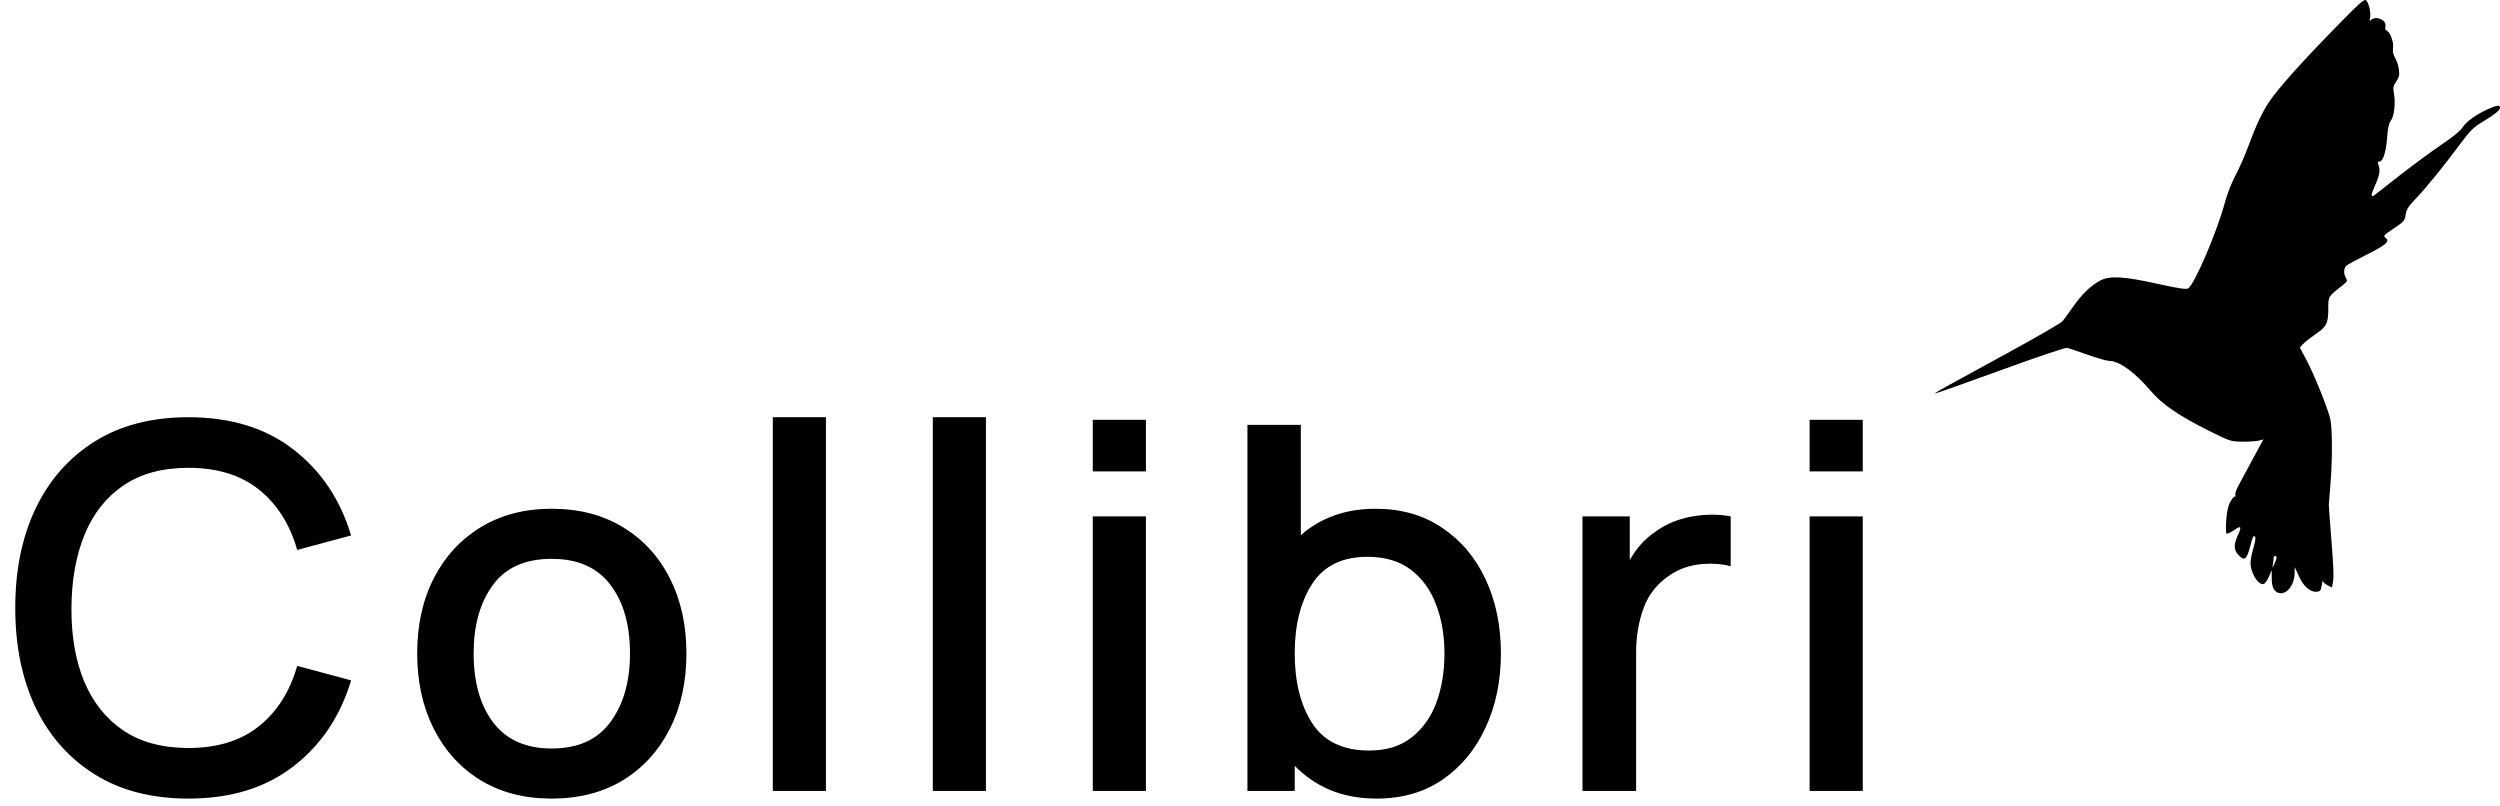
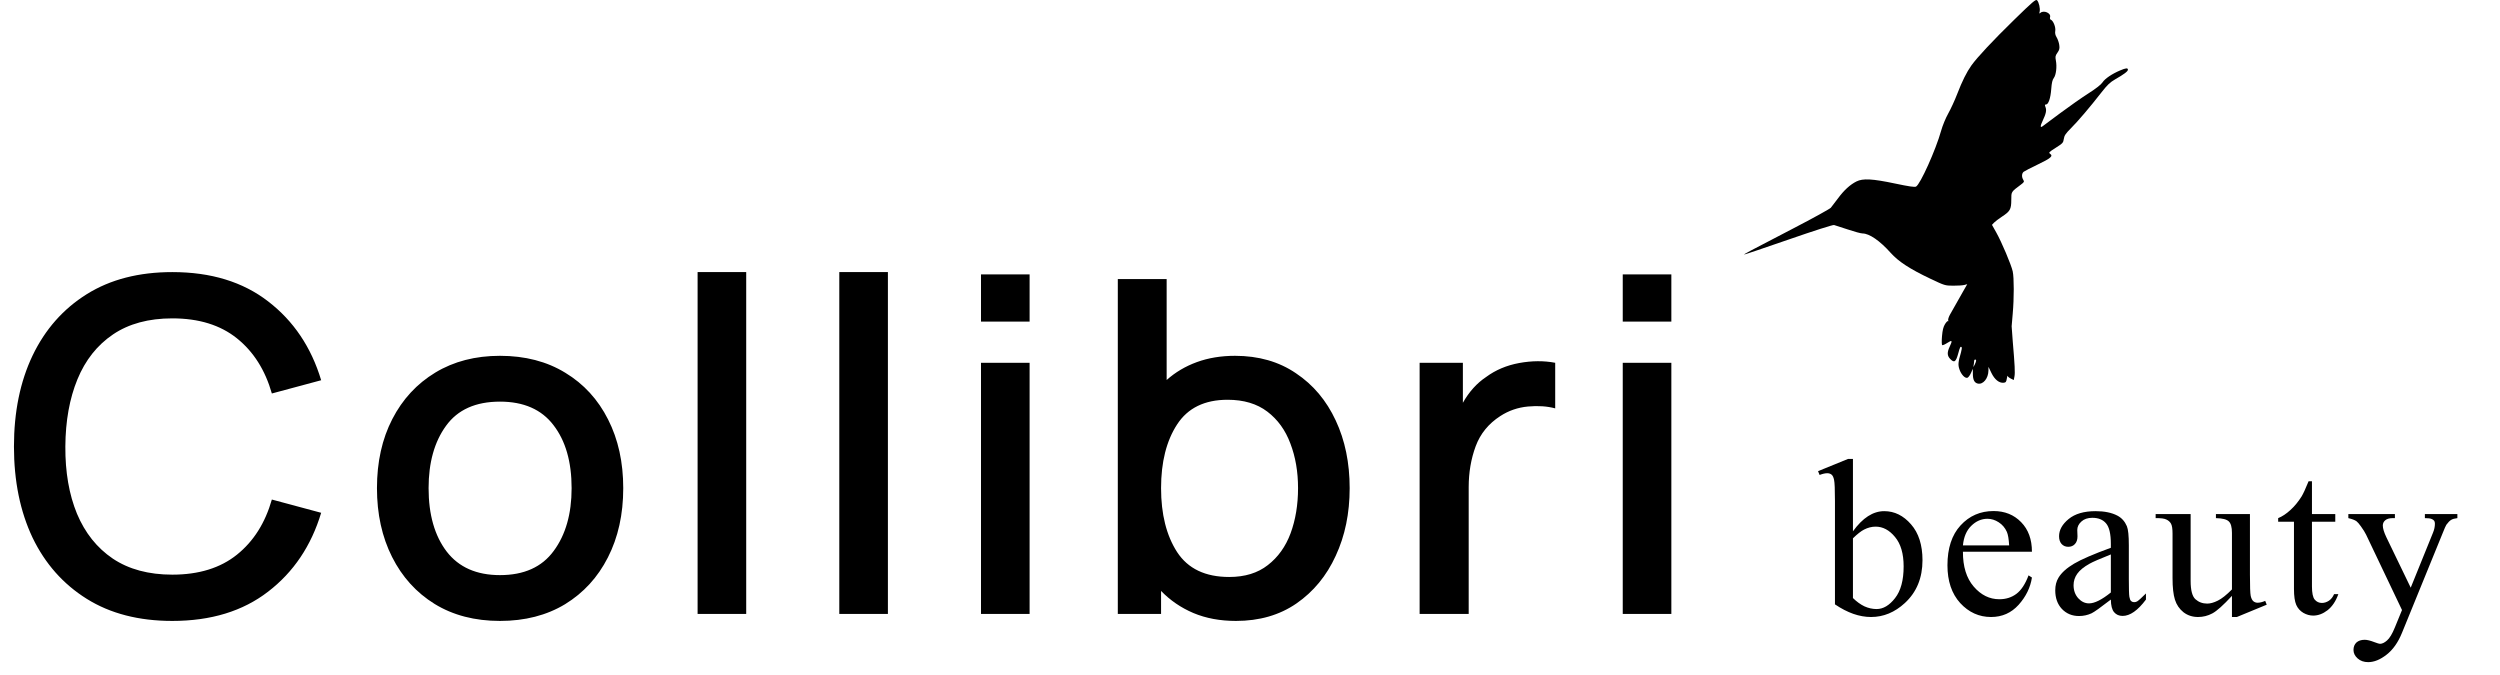
- <svg xmlns="http://www.w3.org/2000/svg" width="177" height="57" viewBox="0 0 177 57" fill="none">
-   <path d="M13.338 56.54C16.326 56.54 18.798 55.784 20.754 54.272C22.722 52.76 24.09 50.726 24.858 48.17L21.042 47.144C20.526 48.956 19.626 50.378 18.342 51.41C17.058 52.442 15.39 52.958 13.338 52.958C11.502 52.958 9.966 52.544 8.73 51.716C7.506 50.888 6.582 49.73 5.958 48.242C5.346 46.754 5.046 45.02 5.058 43.04C5.07 41.06 5.382 39.326 5.994 37.838C6.606 36.35 7.524 35.192 8.748 34.364C9.972 33.536 11.502 33.122 13.338 33.122C15.39 33.122 17.058 33.638 18.342 34.67C19.626 35.702 20.526 37.124 21.042 38.936L24.858 37.91C24.09 35.354 22.722 33.32 20.754 31.808C18.798 30.296 16.326 29.54 13.338 29.54C10.746 29.54 8.538 30.11 6.714 31.25C4.89 32.39 3.492 33.974 2.52 36.002C1.56 38.018 1.08 40.364 1.08 43.04C1.08 45.716 1.56 48.068 2.52 50.096C3.492 52.112 4.89 53.69 6.714 54.83C8.538 55.97 10.746 56.54 13.338 56.54ZM39.059 56.54C40.991 56.54 42.671 56.108 44.099 55.244C45.527 54.368 46.631 53.162 47.411 51.626C48.203 50.078 48.599 48.29 48.599 46.262C48.599 44.258 48.209 42.488 47.429 40.952C46.649 39.404 45.545 38.198 44.117 37.334C42.689 36.458 41.003 36.02 39.059 36.02C37.151 36.02 35.483 36.452 34.055 37.316C32.627 38.18 31.517 39.38 30.725 40.916C29.933 42.452 29.537 44.234 29.537 46.262C29.537 48.266 29.927 50.042 30.707 51.59C31.487 53.138 32.585 54.35 34.001 55.226C35.429 56.102 37.115 56.54 39.059 56.54ZM39.059 52.994C37.247 52.994 35.873 52.388 34.937 51.176C34.001 49.952 33.533 48.314 33.533 46.262C33.533 44.282 33.983 42.674 34.883 41.438C35.783 40.19 37.175 39.566 39.059 39.566C40.895 39.566 42.275 40.172 43.199 41.384C44.135 42.596 44.603 44.222 44.603 46.262C44.603 48.254 44.141 49.874 43.217 51.122C42.305 52.37 40.919 52.994 39.059 52.994ZM54.714 56H58.476V29.54H54.714V56ZM66.042 56H69.804V29.54H66.042V56ZM77.369 33.374H81.131V29.72H77.369V33.374ZM77.369 56H81.131V36.56H77.369V56ZM88.318 56H91.666V54.218C92.374 54.95 93.208 55.52 94.168 55.928C95.14 56.336 96.238 56.54 97.462 56.54C99.274 56.54 100.834 56.09 102.142 55.19C103.462 54.278 104.476 53.048 105.184 51.5C105.904 49.952 106.264 48.206 106.264 46.262C106.264 44.306 105.904 42.56 105.184 41.024C104.464 39.476 103.438 38.258 102.106 37.37C100.786 36.47 99.214 36.02 97.39 36.02C96.31 36.02 95.326 36.182 94.438 36.506C93.55 36.83 92.77 37.292 92.098 37.892V30.08H88.318V56ZM96.94 53.138C95.092 53.138 93.748 52.496 92.908 51.212C92.08 49.928 91.666 48.278 91.666 46.262C91.666 44.246 92.08 42.602 92.908 41.33C93.736 40.058 95.038 39.422 96.814 39.422C98.062 39.422 99.088 39.728 99.892 40.34C100.696 40.952 101.29 41.774 101.674 42.806C102.07 43.838 102.268 44.99 102.268 46.262C102.268 47.546 102.076 48.71 101.692 49.754C101.308 50.786 100.72 51.608 99.928 52.22C99.148 52.832 98.152 53.138 96.94 53.138ZM112.039 56H115.837V46.19C115.837 45.05 116.017 43.994 116.377 43.022C116.737 42.05 117.373 41.27 118.285 40.682C118.933 40.262 119.647 40.016 120.427 39.944C121.207 39.872 121.909 39.92 122.533 40.088V36.56C121.657 36.392 120.727 36.398 119.743 36.578C118.771 36.758 117.919 37.118 117.187 37.658C116.467 38.138 115.867 38.804 115.387 39.656V36.56H112.039V56ZM128.121 33.374H131.883V29.72H128.121V33.374ZM128.121 56H131.883V36.56H128.121V56Z" fill="black" />
-   <path fill-rule="evenodd" clip-rule="evenodd" d="M165.151 2.157C162.931 4.433 161.297 6.265 160.685 7.164C160.193 7.887 159.712 8.9 159.21 10.275C158.959 10.96 158.539 11.922 158.275 12.414C158.005 12.918 157.679 13.747 157.528 14.315C156.975 16.4 155.353 20.186 154.912 20.424C154.77 20.501 154.172 20.409 152.721 20.087C150.369 19.566 149.375 19.509 148.71 19.858C148.045 20.206 147.415 20.809 146.792 21.692C146.477 22.14 146.134 22.61 146.031 22.738C145.928 22.866 144.171 23.882 142.128 24.997C137.352 27.601 136.962 27.818 137.002 27.859C137.021 27.877 139.086 27.146 141.592 26.233C144.296 25.248 146.237 24.596 146.367 24.628C146.488 24.659 147.136 24.879 147.807 25.118C148.479 25.357 149.168 25.553 149.34 25.553C150.043 25.555 151.143 26.351 152.265 27.67C153.076 28.624 154.266 29.439 156.396 30.501C157.903 31.253 157.938 31.264 158.784 31.27C159.257 31.273 159.781 31.238 159.948 31.191L160.252 31.105L159.828 31.886C159.297 32.861 158.787 33.807 158.458 34.426C158.318 34.688 158.232 34.975 158.266 35.065C158.3 35.154 158.293 35.192 158.251 35.15C158.209 35.107 158.066 35.255 157.935 35.478C157.761 35.771 157.674 36.137 157.621 36.8C157.579 37.312 157.589 37.743 157.641 37.776C157.693 37.809 157.938 37.696 158.185 37.526C158.688 37.181 158.731 37.257 158.42 37.946C158.141 38.566 158.155 38.939 158.471 39.282C158.903 39.751 159.069 39.63 159.32 38.66C159.493 37.989 159.549 37.883 159.665 38C159.705 38.041 159.676 38.301 159.599 38.579C159.3 39.652 159.277 39.923 159.44 40.432C159.621 40.998 160.029 41.442 160.279 41.345C160.371 41.309 160.534 41.075 160.641 40.824L160.836 40.367L160.838 40.913C160.84 41.57 160.994 41.893 161.346 41.982C161.902 42.123 162.451 41.422 162.462 40.558L162.466 40.153L162.772 40.818C163.105 41.543 163.582 41.944 164.049 41.894C164.27 41.869 164.325 41.793 164.379 41.437C164.415 41.201 164.45 41.068 164.459 41.14C164.467 41.212 164.615 41.344 164.787 41.434L165.101 41.598L165.174 41.208C165.248 40.807 165.21 39.983 164.996 37.372C164.929 36.549 164.877 35.803 164.881 35.715C164.885 35.626 164.935 35.001 164.993 34.324C165.136 32.649 165.136 30.391 164.992 29.703C164.84 28.979 163.838 26.493 163.269 25.43L162.83 24.611L163.042 24.374C163.158 24.244 163.528 23.949 163.863 23.718C164.723 23.129 164.84 22.91 164.843 21.89C164.845 20.961 164.807 21.025 165.866 20.19C166.186 19.938 166.211 19.883 166.093 19.683C165.908 19.373 165.927 18.976 166.135 18.802C166.231 18.721 166.886 18.366 167.589 18.013C168.958 17.327 169.226 17.085 168.896 16.838C168.716 16.703 168.761 16.651 169.48 16.173C170.205 15.69 170.263 15.624 170.319 15.205C170.368 14.837 170.503 14.626 171.067 14.032C171.817 13.242 173.019 11.76 174.234 10.125C174.848 9.298 175.144 9.001 175.66 8.691C176.595 8.13 177 7.81 177 7.633C177 7.42 176.798 7.439 176.191 7.708C175.341 8.084 174.605 8.608 174.357 9.011C174.207 9.256 173.683 9.687 172.882 10.224C172.198 10.683 170.875 11.656 169.941 12.386C169.007 13.117 168.181 13.762 168.107 13.82C167.848 14.023 167.851 13.799 168.114 13.218C168.465 12.447 168.539 12.068 168.408 11.722C168.321 11.489 168.331 11.436 168.463 11.436C168.717 11.436 168.938 10.748 169.008 9.74C169.054 9.078 169.13 8.737 169.273 8.541C169.512 8.214 169.616 7.298 169.491 6.623C169.414 6.205 169.436 6.092 169.654 5.767C169.861 5.46 169.895 5.307 169.844 4.919C169.809 4.659 169.688 4.288 169.575 4.094C169.432 3.851 169.387 3.631 169.428 3.379C169.491 2.984 169.218 2.259 168.969 2.163C168.881 2.129 168.85 2.016 168.888 1.864C168.996 1.43 168.223 1.082 167.878 1.408C167.762 1.518 167.748 1.494 167.799 1.275C167.877 0.937 167.721 0.222 167.525 0.025C167.398 -0.103 167.059 0.202 165.151 2.157ZM161.178 39.485C161.175 39.558 161.103 39.763 161.018 39.939C160.88 40.222 160.868 40.229 160.915 39.993C160.944 39.846 160.968 39.641 160.969 39.538C160.97 39.435 161.018 39.351 161.077 39.351C161.135 39.351 161.181 39.411 161.178 39.485Z" fill="black" />
+ <svg xmlns="http://www.w3.org/2000/svg" width="1075" height="290" viewBox="0 0 1075 290" fill="none">
+   <path d="M74.1 267C90.7 267 104.433 262.8 115.3 254.4C126.233 246 133.833 234.7 138.1 220.5L116.9 214.8C114.033 224.867 109.033 232.767 101.9 238.5C94.767 244.233 85.5 247.1 74.1 247.1C63.9 247.1 55.367 244.8 48.5 240.2C41.7 235.6 36.567 229.167 33.1 220.9C29.7 212.633 28.033 203 28.1 192C28.167 181 29.9 171.367 33.3 163.1C36.7 154.833 41.8 148.4 48.6 143.8C55.4 139.2 63.9 136.9 74.1 136.9C85.5 136.9 94.767 139.767 101.9 145.5C109.033 151.233 114.033 159.133 116.9 169.2L138.1 163.5C133.833 149.3 126.233 138 115.3 129.6C104.433 121.2 90.7 117 74.1 117C59.7 117 47.433 120.167 37.3 126.5C27.167 132.833 19.4 141.633 14 152.9C8.667 164.1 6 177.133 6 192C6 206.867 8.667 219.933 14 231.2C19.4 242.4 27.167 251.167 37.3 257.5C47.433 263.833 59.7 267 74.1 267ZM214.994 267C225.727 267 235.06 264.6 242.994 259.8C250.927 254.933 257.06 248.233 261.394 239.7C265.794 231.1 267.994 221.167 267.994 209.9C267.994 198.767 265.827 188.933 261.494 180.4C257.16 171.8 251.027 165.1 243.094 160.3C235.16 155.433 225.794 153 214.994 153C204.394 153 195.127 155.4 187.194 160.2C179.26 165 173.094 171.667 168.694 180.2C164.294 188.733 162.094 198.633 162.094 209.9C162.094 221.033 164.26 230.9 168.594 239.5C172.927 248.1 179.027 254.833 186.894 259.7C194.827 264.567 204.194 267 214.994 267ZM214.994 247.3C204.927 247.3 197.294 243.933 192.094 237.2C186.894 230.4 184.294 221.3 184.294 209.9C184.294 198.9 186.794 189.967 191.794 183.1C196.794 176.167 204.527 172.7 214.994 172.7C225.194 172.7 232.86 176.067 237.994 182.8C243.194 189.533 245.794 198.567 245.794 209.9C245.794 220.967 243.227 229.967 238.094 236.9C233.027 243.833 225.327 247.3 214.994 247.3ZM299.969 264H320.869V117H299.969V264ZM360.898 264H381.798V117H360.898V264ZM421.828 138.3H442.728V118H421.828V138.3ZM421.828 264H442.728V156H421.828V264ZM480.658 264H499.258V254.1C503.191 258.167 507.824 261.333 513.158 263.6C518.558 265.867 524.658 267 531.458 267C541.524 267 550.191 264.5 557.458 259.5C564.791 254.433 570.424 247.6 574.358 239C578.358 230.4 580.358 220.7 580.358 209.9C580.358 199.033 578.358 189.333 574.358 180.8C570.358 172.2 564.658 165.433 557.258 160.5C549.924 155.5 541.191 153 531.058 153C525.058 153 519.591 153.9 514.658 155.7C509.724 157.5 505.391 160.067 501.658 163.4V120H480.658V264ZM528.558 248.1C518.291 248.1 510.824 244.533 506.158 237.4C501.558 230.267 499.258 221.1 499.258 209.9C499.258 198.7 501.558 189.567 506.158 182.5C510.758 175.433 517.991 171.9 527.858 171.9C534.791 171.9 540.491 173.6 544.958 177C549.424 180.4 552.724 184.967 554.858 190.7C557.058 196.433 558.158 202.833 558.158 209.9C558.158 217.033 557.091 223.5 554.958 229.3C552.824 235.033 549.558 239.6 545.158 243C540.824 246.4 535.291 248.1 528.558 248.1ZM610.438 264H631.538V209.5C631.538 203.167 632.538 197.3 634.538 191.9C636.538 186.5 640.071 182.167 645.138 178.9C648.738 176.567 652.704 175.2 657.038 174.8C661.371 174.4 665.271 174.667 668.738 175.6V156C663.871 155.067 658.704 155.1 653.238 156.1C647.838 157.1 643.104 159.1 639.038 162.1C635.038 164.767 631.704 168.467 629.038 173.2V156H610.438V264ZM697.781 138.3H718.681V118H697.781V138.3ZM697.781 264H718.681V156H697.781V264Z" fill="black" />
+   <path fill-rule="evenodd" clip-rule="evenodd" d="M866.124 8.475C856.967 17.415 850.224 24.614 847.7 28.145C845.671 30.984 843.689 34.964 841.616 40.364C840.582 43.055 838.847 46.837 837.76 48.768C836.645 50.747 835.301 54.006 834.679 56.238C832.395 64.429 825.708 79.302 823.887 80.237C823.3 80.539 820.836 80.178 814.851 78.914C805.149 76.866 801.048 76.642 798.302 78.013C795.56 79.381 792.963 81.748 790.393 85.22C789.093 86.977 787.68 88.826 787.254 89.328C786.828 89.831 779.582 93.824 771.153 98.201C751.453 108.432 749.845 109.286 750.01 109.445C750.086 109.517 758.604 106.643 768.941 103.058C780.094 99.189 788.101 96.627 788.639 96.755C789.137 96.873 791.81 97.738 794.58 98.677C797.35 99.616 800.194 100.386 800.901 100.387C803.803 100.393 808.341 103.52 812.968 108.702C816.315 112.45 821.221 115.653 830.008 119.826C836.225 122.779 836.368 122.823 839.861 122.846C841.81 122.859 843.97 122.719 844.66 122.534L845.916 122.199L844.164 125.265C841.976 129.096 839.872 132.813 838.513 135.245C837.938 136.275 837.583 137.403 837.723 137.754C837.863 138.104 837.835 138.254 837.661 138.087C837.487 137.92 836.899 138.5 836.355 139.377C835.638 140.529 835.28 141.966 835.06 144.573C834.89 146.583 834.928 148.278 835.145 148.407C835.36 148.534 836.369 148.092 837.39 147.424C839.463 146.067 839.639 146.367 838.36 149.072C837.207 151.508 837.266 152.974 838.567 154.322C840.348 156.166 841.035 155.688 842.068 151.879C842.784 149.245 843.013 148.826 843.492 149.284C843.66 149.446 843.538 150.47 843.219 151.561C841.989 155.777 841.893 156.842 842.564 158.84C843.311 161.063 844.994 162.807 846.024 162.428C846.406 162.287 847.079 161.365 847.521 160.379L848.324 158.585L848.332 160.728C848.341 163.311 848.974 164.579 850.427 164.929C852.721 165.482 854.986 162.728 855.029 159.334L855.049 157.745L856.31 160.358C857.682 163.204 859.65 164.782 861.577 164.582C862.489 164.487 862.716 164.187 862.938 162.787C863.085 161.863 863.233 161.338 863.267 161.621C863.301 161.904 863.911 162.424 864.622 162.777L865.916 163.419L866.216 161.887C866.523 160.313 866.366 157.074 865.484 146.82C865.206 143.585 864.992 140.654 865.008 140.307C865.024 139.961 865.232 137.502 865.472 134.845C866.063 128.265 866.061 119.395 865.467 116.692C864.841 113.846 860.707 104.081 858.359 99.904L856.55 96.687L857.422 95.756C857.901 95.244 859.427 94.085 860.812 93.179C864.357 90.863 864.84 90.003 864.852 85.997C864.862 82.346 864.704 82.597 869.072 79.318C870.394 78.326 870.495 78.111 870.007 77.328C869.245 76.107 869.324 74.549 870.182 73.864C870.58 73.548 873.28 72.153 876.181 70.767C881.826 68.069 882.932 67.122 881.571 66.151C880.827 65.62 881.015 65.416 883.979 63.538C886.972 61.641 887.211 61.379 887.441 59.735C887.644 58.287 888.198 57.458 890.527 55.124C893.62 52.024 898.577 46.2 903.59 39.777C906.125 36.529 907.345 35.361 909.471 34.145C913.331 31.938 915 30.683 915 29.988C915 29.15 914.166 29.223 911.662 30.28C908.158 31.758 905.119 33.816 904.098 35.401C903.48 36.362 901.316 38.056 898.012 40.167C895.193 41.968 889.734 45.79 885.88 48.66C882.027 51.53 878.623 54.065 878.316 54.294C877.247 55.09 877.259 54.208 878.347 51.928C879.793 48.898 880.099 47.411 879.56 46.049C879.198 45.135 879.24 44.926 879.783 44.926C880.833 44.926 881.745 42.226 882.035 38.265C882.224 35.664 882.535 34.324 883.128 33.552C884.114 32.268 884.543 28.672 884.026 26.017C883.707 24.378 883.797 23.931 884.7 22.656C885.553 21.45 885.694 20.85 885.48 19.326C885.336 18.303 884.837 16.845 884.37 16.085C883.781 15.127 883.595 14.267 883.764 13.274C884.026 11.722 882.899 8.875 881.874 8.497C881.509 8.363 881.383 7.921 881.539 7.323C881.985 5.62 878.795 4.25 877.372 5.533C876.895 5.964 876.836 5.87 877.046 5.008C877.368 3.681 876.722 0.873 875.917 0.1C875.392 -0.404 873.992 0.793 866.124 8.475ZM849.735 155.119C849.724 155.408 849.426 156.211 849.073 156.904C848.506 158.017 848.457 158.042 848.649 157.115C848.769 156.537 848.869 155.733 848.872 155.329C848.876 154.925 849.076 154.593 849.316 154.593C849.557 154.593 849.746 154.83 849.735 155.119Z" fill="black" />
+   <path d="M796.766 228.469C800.922 222.688 805.406 219.797 810.219 219.797C814.625 219.797 818.469 221.688 821.75 225.469C825.031 229.219 826.672 234.359 826.672 240.891C826.672 248.516 824.141 254.656 819.078 259.312C814.734 263.312 809.891 265.312 804.547 265.312C802.047 265.312 799.5 264.859 796.906 263.953C794.344 263.047 791.719 261.688 789.031 259.875V215.391C789.031 210.516 788.906 207.516 788.656 206.391C788.438 205.266 788.078 204.5 787.578 204.094C787.078 203.688 786.453 203.484 785.703 203.484C784.828 203.484 783.734 203.734 782.422 204.234L781.766 202.594L794.656 197.344H796.766V228.469ZM796.766 231.469V257.156C798.359 258.719 800 259.906 801.688 260.719C803.406 261.5 805.156 261.891 806.938 261.891C809.781 261.891 812.422 260.328 814.859 257.203C817.328 254.078 818.562 249.531 818.562 243.562C818.562 238.062 817.328 233.844 814.859 230.906C812.422 227.938 809.641 226.453 806.516 226.453C804.859 226.453 803.203 226.875 801.547 227.719C800.297 228.344 798.703 229.594 796.766 231.469ZM844.059 237.234C844.028 243.609 845.574 248.609 848.699 252.234C851.824 255.859 855.496 257.672 859.715 257.672C862.528 257.672 864.965 256.906 867.028 255.375C869.121 253.812 870.871 251.156 872.278 247.406L873.731 248.344C873.074 252.625 871.168 256.531 868.012 260.062C864.856 263.562 860.903 265.312 856.153 265.312C850.996 265.312 846.574 263.312 842.887 259.312C839.231 255.281 837.403 249.875 837.403 243.094C837.403 235.75 839.278 230.031 843.028 225.938C846.809 221.812 851.543 219.75 857.231 219.75C862.043 219.75 865.996 221.344 869.09 224.531C872.184 227.688 873.731 231.922 873.731 237.234H844.059ZM844.059 234.516H863.934C863.778 231.766 863.449 229.828 862.949 228.703C862.168 226.953 860.996 225.578 859.434 224.578C857.903 223.578 856.293 223.078 854.606 223.078C852.012 223.078 849.684 224.094 847.621 226.125C845.59 228.125 844.403 230.922 844.059 234.516ZM907.664 257.812C903.258 261.219 900.493 263.188 899.368 263.719C897.68 264.5 895.883 264.891 893.977 264.891C891.008 264.891 888.555 263.875 886.618 261.844C884.711 259.812 883.758 257.141 883.758 253.828C883.758 251.734 884.227 249.922 885.164 248.391C886.446 246.266 888.664 244.266 891.821 242.391C895.008 240.516 900.289 238.234 907.664 235.547V233.859C907.664 229.578 906.977 226.641 905.602 225.047C904.258 223.453 902.289 222.656 899.696 222.656C897.727 222.656 896.164 223.188 895.008 224.25C893.821 225.312 893.227 226.531 893.227 227.906L893.321 230.625C893.321 232.062 892.946 233.172 892.196 233.953C891.477 234.734 890.524 235.125 889.336 235.125C888.18 235.125 887.227 234.719 886.477 233.906C885.758 233.094 885.399 231.984 885.399 230.578C885.399 227.891 886.774 225.422 889.524 223.172C892.274 220.922 896.133 219.797 901.102 219.797C904.914 219.797 908.039 220.438 910.477 221.719C912.321 222.688 913.68 224.203 914.555 226.266C915.118 227.609 915.399 230.359 915.399 234.516V249.094C915.399 253.188 915.477 255.703 915.633 256.641C915.789 257.547 916.039 258.156 916.383 258.469C916.758 258.781 917.18 258.938 917.649 258.938C918.149 258.938 918.586 258.828 918.961 258.609C919.618 258.203 920.883 257.062 922.758 255.188V257.812C919.258 262.5 915.914 264.844 912.727 264.844C911.196 264.844 909.977 264.312 909.071 263.25C908.164 262.188 907.696 260.375 907.664 257.812ZM907.664 254.766V238.406C902.946 240.281 899.899 241.609 898.524 242.391C896.055 243.766 894.289 245.203 893.227 246.703C892.164 248.203 891.633 249.844 891.633 251.625C891.633 253.875 892.305 255.75 893.649 257.25C894.993 258.719 896.539 259.453 898.289 259.453C900.664 259.453 903.789 257.891 907.664 254.766ZM967.473 221.062V247.078C967.473 252.047 967.583 255.094 967.801 256.219C968.051 257.312 968.426 258.078 968.926 258.516C969.458 258.953 970.067 259.172 970.754 259.172C971.723 259.172 972.817 258.906 974.036 258.375L974.692 260.016L961.848 265.312H959.739V256.219C956.051 260.219 953.239 262.734 951.301 263.766C949.364 264.797 947.317 265.312 945.161 265.312C942.754 265.312 940.661 264.625 938.879 263.25C937.129 261.844 935.911 260.047 935.223 257.859C934.536 255.672 934.192 252.578 934.192 248.578V229.406C934.192 227.375 933.973 225.969 933.536 225.188C933.098 224.406 932.442 223.812 931.567 223.406C930.723 222.969 929.176 222.766 926.926 222.797V221.062H941.973V249.797C941.973 253.797 942.661 256.422 944.036 257.672C945.442 258.922 947.129 259.547 949.098 259.547C950.442 259.547 951.958 259.125 953.645 258.281C955.364 257.438 957.395 255.828 959.739 253.453V229.125C959.739 226.688 959.286 225.047 958.379 224.203C957.504 223.328 955.661 222.859 952.848 222.797V221.062H967.473ZM994.141 206.953V221.062H1004.17V224.344H994.141V252.188C994.141 254.969 994.532 256.844 995.313 257.812C996.126 258.781 997.157 259.266 998.407 259.266C999.438 259.266 1000.44 258.953 1001.41 258.328C1002.38 257.672 1003.13 256.719 1003.66 255.469H1005.49C1004.39 258.531 1002.84 260.844 1000.84 262.406C998.844 263.938 996.782 264.703 994.657 264.703C993.219 264.703 991.813 264.312 990.438 263.531C989.063 262.719 988.048 261.578 987.391 260.109C986.735 258.609 986.407 256.312 986.407 253.219V224.344H979.61V222.797C981.329 222.109 983.079 220.953 984.86 219.328C986.673 217.672 988.282 215.719 989.688 213.469C990.407 212.281 991.407 210.109 992.688 206.953H994.141ZM1009.79 221.062H1029.81V222.797H1028.82C1027.42 222.797 1026.36 223.109 1025.64 223.734C1024.95 224.328 1024.61 225.078 1024.61 225.984C1024.61 227.203 1025.12 228.891 1026.15 231.047L1036.61 252.703L1046.22 228.984C1046.75 227.703 1047.01 226.438 1047.01 225.188C1047.01 224.625 1046.9 224.203 1046.68 223.922C1046.43 223.578 1046.04 223.312 1045.51 223.125C1044.98 222.906 1044.04 222.797 1042.7 222.797V221.062H1056.67V222.797C1055.51 222.922 1054.62 223.172 1054 223.547C1053.37 223.922 1052.68 224.625 1051.93 225.656C1051.65 226.094 1051.12 227.297 1050.34 229.266L1032.86 272.109C1031.17 276.266 1028.95 279.406 1026.2 281.531C1023.48 283.656 1020.86 284.719 1018.32 284.719C1016.48 284.719 1014.97 284.188 1013.78 283.125C1012.59 282.062 1012 280.844 1012 279.469C1012 278.156 1012.42 277.094 1013.26 276.281C1014.14 275.5 1015.32 275.109 1016.82 275.109C1017.86 275.109 1019.26 275.453 1021.04 276.141C1022.29 276.609 1023.07 276.844 1023.39 276.844C1024.32 276.844 1025.34 276.359 1026.43 275.391C1027.56 274.422 1028.68 272.547 1029.81 269.766L1032.86 262.312L1017.43 229.922C1016.97 228.953 1016.22 227.75 1015.18 226.312C1014.4 225.219 1013.76 224.484 1013.26 224.109C1012.54 223.609 1011.39 223.172 1009.79 222.797V221.062Z" fill="black" />
</svg>
